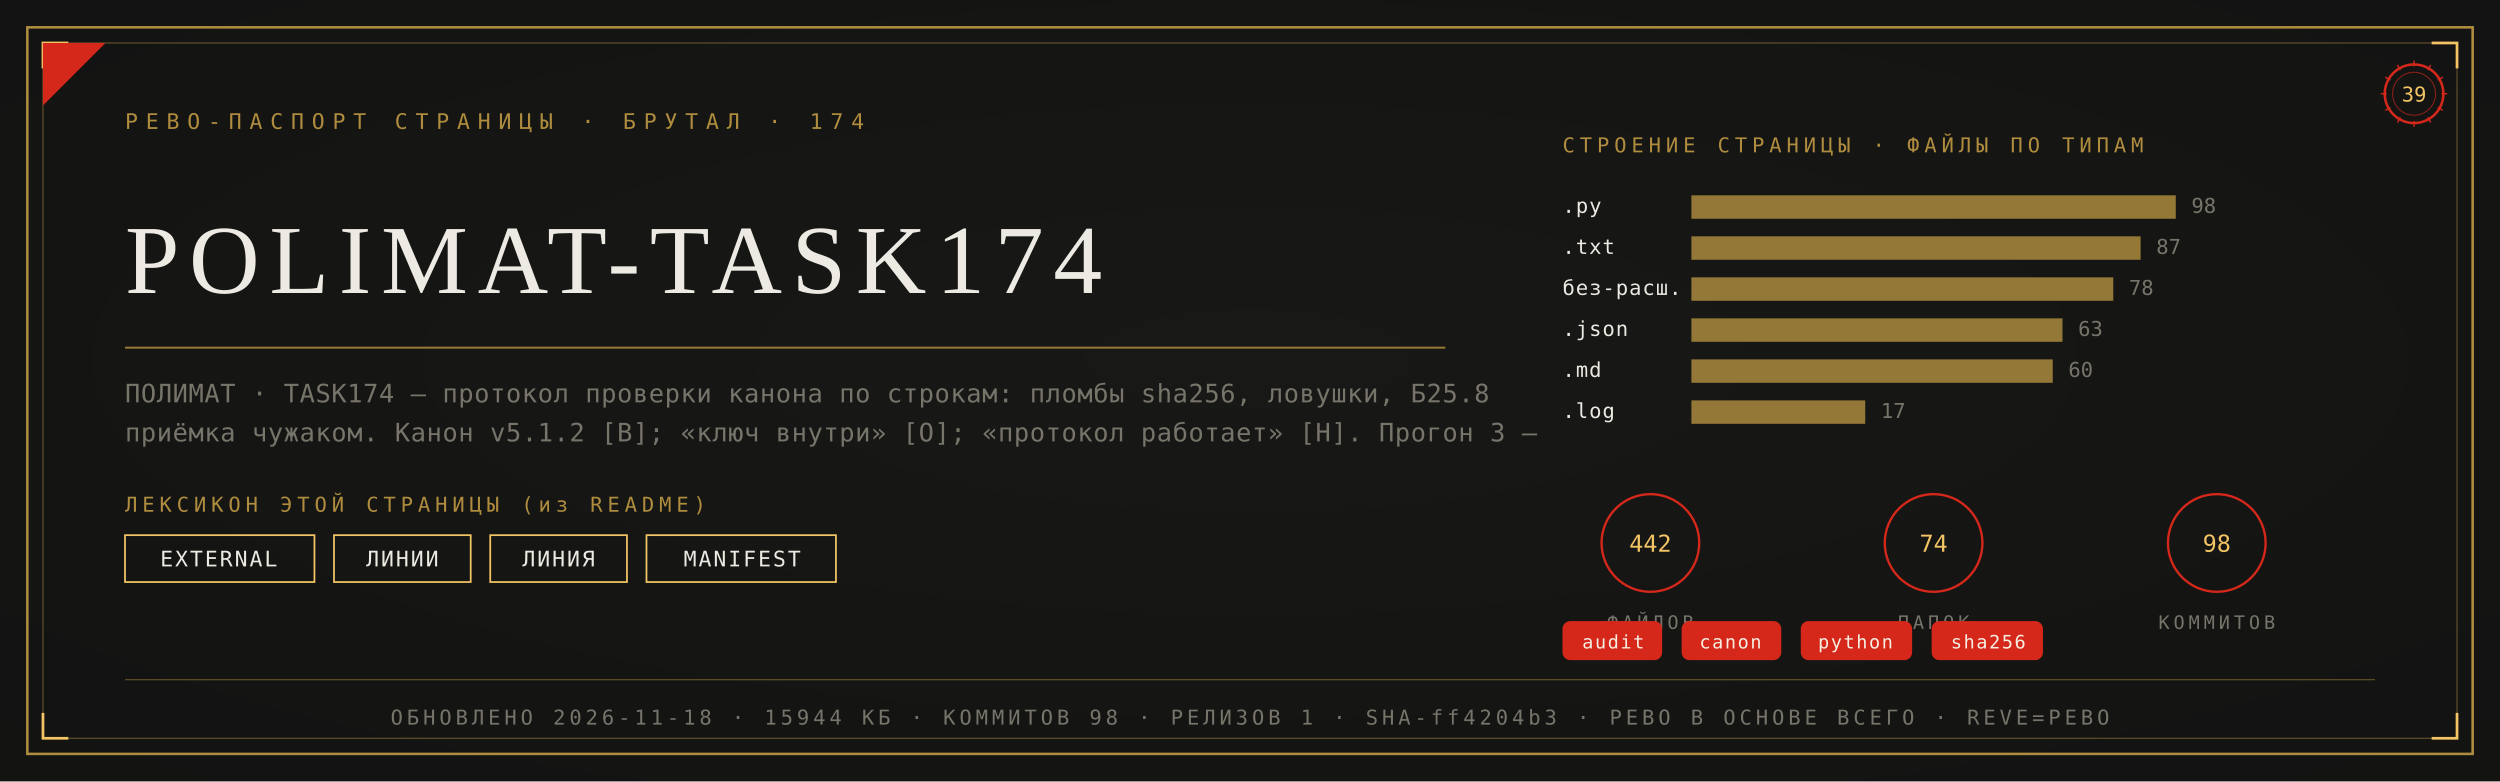
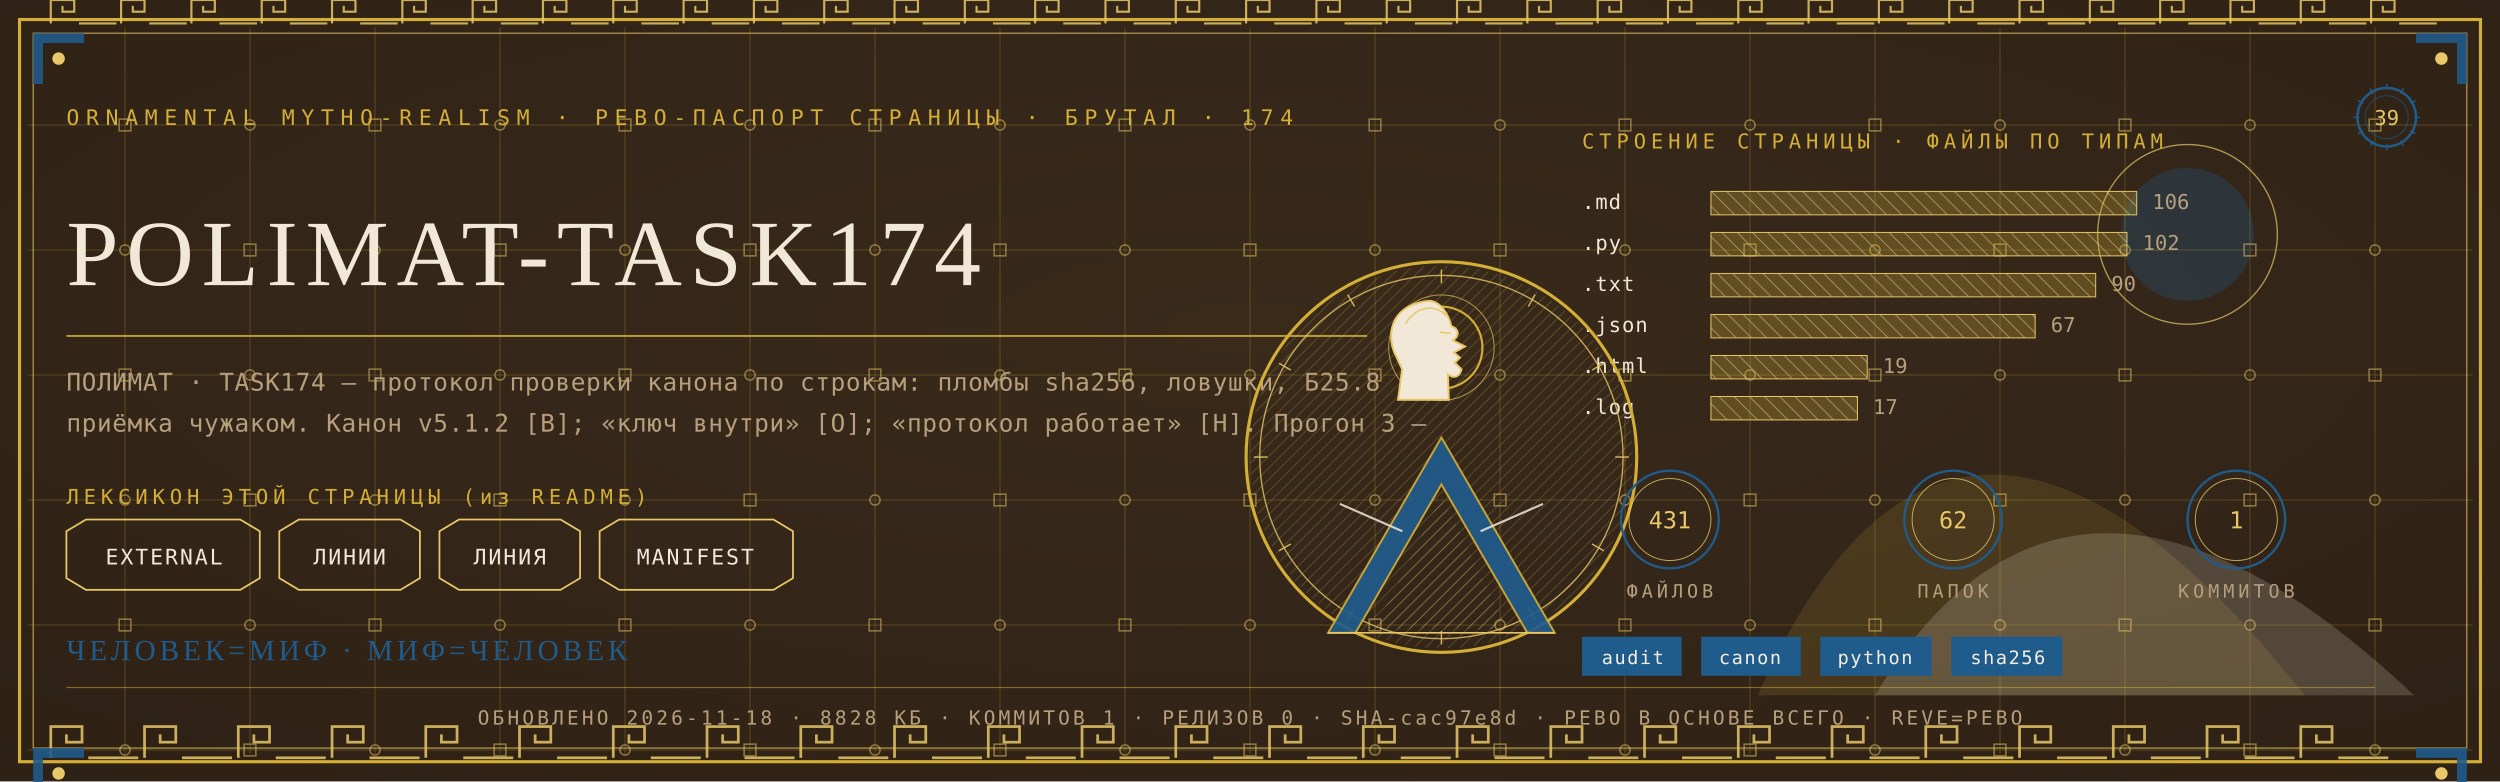
<svg xmlns="http://www.w3.org/2000/svg" viewBox="0 0 1280 400" width="1280" height="400">
  <defs>
-     <radialGradient id="rp39" cx="0.5" cy="0.46" r="1.05">
-       <stop offset="0" stop-color="#191917" />
-       <stop offset="1" stop-color="#111110" />
+     <radialGradient id="rp39" cx="0.5" cy="0.42" r="1.1">
+       <stop offset="0" stop-color="#3A2A1B" />
+       <stop offset="1" stop-color="#2A1D12" />
    </radialGradient>
+     <pattern id="hatchm" width="4.2" height="4.2" patternUnits="userSpaceOnUse" patternTransform="rotate(45)">
+       <rect width="4.2" height="4.2" fill="none" />
+       <line x1="0" y1="0" x2="0" y2="4.2" stroke="#E8C868" stroke-width="0.5" />
+     </pattern>
+     <pattern id="hatchv" width="5.5" height="5.5" patternUnits="userSpaceOnUse" patternTransform="rotate(-45)">
+       <rect width="5.5" height="5.5" fill="none" />
+       <line x1="0" y1="0" x2="0" y2="5.5" stroke="#F1E8D8" stroke-width="0.5" />
+     </pattern>
  </defs>
-   <rect width="1280" height="400" fill="#111110" />
-   <rect width="1280" height="400" fill="url(#rp39)" opacity="0.92" />
-   <rect x="14" y="14" width="1252" height="372" fill="none" stroke="#B08D3E" stroke-width="1.3" />
-   <rect x="22" y="22" width="1236" height="356" fill="none" stroke="#B08D3E" stroke-width="0.55" opacity="0.55" />
-   <path d="M 22 35 L 22 22 L 35 22" fill="none" stroke="#F2C464" stroke-width="1.4" />
-   <path d="M 1258 35 L 1258 22 L 1245 22" fill="none" stroke="#F2C464" stroke-width="1.4" />
-   <path d="M 22 365 L 22 378 L 35 378" fill="none" stroke="#F2C464" stroke-width="1.4" />
-   <path d="M 1258 365 L 1258 378 L 1245 378" fill="none" stroke="#F2C464" stroke-width="1.4" />
-   <path d="M 22 54 L 22 22 L 54 22 Z" fill="#D5281B" />
-   <text x="64" y="66" font-family="'Cascadia Mono', ui-monospace, Consolas, monospace" font-size="11" fill="#B08D3E" letter-spacing="4">РЕВО-ПАСПОРТ СТРАНИЦЫ · БРУТАЛ · 174</text>
-   <g transform="translate(1236,48)">
-     <circle r="15" fill="none" stroke="#D5281B" stroke-width="1.3" />
-     <circle r="11" fill="none" stroke="#D5281B" stroke-width="0.55" opacity="0.6" />
-     <text y="4" text-anchor="middle" font-family="'Cascadia Mono', ui-monospace, Consolas, monospace" font-size="10.5" fill="#F2C464">39</text>
-     <g stroke="#D5281B" stroke-width="0.7">
+   <rect width="1280" height="400" fill="#2A1D12" />
+   <rect width="1280" height="400" fill="url(#rp39)" opacity="0.94" />
+   <path d="M 900 356 Q 1000 130 1180 356 Z" fill="#D4AF37" opacity="0.14" />
+   <path d="M 960 356 Q 1060 190 1236 356 Z" fill="#F1E8D8" opacity="0.18" />
+   <circle cx="1120" cy="120" r="34" fill="#1F5B8B" opacity="0.30" />
+   <circle cx="1120" cy="120" r="46" fill="none" stroke="#E8C868" stroke-width="0.7" opacity="0.7" />
+   <g stroke="#D4AF37" stroke-width="0.45" opacity="0.30">
+     <line x1="64" y1="14" x2="64" y2="386" />
+     <line x1="128" y1="14" x2="128" y2="386" />
+     <line x1="192" y1="14" x2="192" y2="386" />
+     <line x1="256" y1="14" x2="256" y2="386" />
+     <line x1="320" y1="14" x2="320" y2="386" />
+     <line x1="384" y1="14" x2="384" y2="386" />
+     <line x1="448" y1="14" x2="448" y2="386" />
+     <line x1="512" y1="14" x2="512" y2="386" />
+     <line x1="576" y1="14" x2="576" y2="386" />
+     <line x1="640" y1="14" x2="640" y2="386" />
+     <line x1="704" y1="14" x2="704" y2="386" />
+     <line x1="768" y1="14" x2="768" y2="386" />
+     <line x1="832" y1="14" x2="832" y2="386" />
+     <line x1="896" y1="14" x2="896" y2="386" />
+     <line x1="960" y1="14" x2="960" y2="386" />
+     <line x1="1024" y1="14" x2="1024" y2="386" />
+     <line x1="1088" y1="14" x2="1088" y2="386" />
+     <line x1="1152" y1="14" x2="1152" y2="386" />
+     <line x1="1216" y1="14" x2="1216" y2="386" />
+     <line x1="14" y1="64" x2="1266" y2="64" />
+     <line x1="14" y1="128" x2="1266" y2="128" />
+     <line x1="14" y1="192" x2="1266" y2="192" />
+     <line x1="14" y1="256" x2="1266" y2="256" />
+     <line x1="14" y1="320" x2="1266" y2="320" />
+     <line x1="14" y1="384" x2="1266" y2="384" />
+   </g>
+   <g fill="none" stroke="#E8C868" stroke-width="0.8" opacity="0.5">
+     <rect x="61" y="61" width="6" height="6" />
+     <circle cx="64" cy="128" r="2.6" />
+     <rect x="61" y="189" width="6" height="6" />
+     <circle cx="64" cy="256" r="2.6" />
+     <rect x="61" y="317" width="6" height="6" />
+     <circle cx="64" cy="384" r="2.6" />
+     <circle cx="128" cy="64" r="2.6" />
+     <rect x="125" y="125" width="6" height="6" />
+     <circle cx="128" cy="192" r="2.6" />
+     <rect x="125" y="253" width="6" height="6" />
+     <circle cx="128" cy="320" r="2.6" />
+     <rect x="125" y="381" width="6" height="6" />
+     <rect x="189" y="61" width="6" height="6" />
+     <circle cx="192" cy="128" r="2.6" />
+     <rect x="189" y="189" width="6" height="6" />
+     <circle cx="192" cy="256" r="2.6" />
+     <rect x="189" y="317" width="6" height="6" />
+     <circle cx="192" cy="384" r="2.6" />
+     <circle cx="256" cy="64" r="2.6" />
+     <rect x="253" y="125" width="6" height="6" />
+     <circle cx="256" cy="192" r="2.6" />
+     <rect x="253" y="253" width="6" height="6" />
+     <circle cx="256" cy="320" r="2.6" />
+     <rect x="253" y="381" width="6" height="6" />
+     <rect x="317" y="61" width="6" height="6" />
+     <circle cx="320" cy="128" r="2.6" />
+     <rect x="317" y="189" width="6" height="6" />
+     <circle cx="320" cy="256" r="2.6" />
+     <rect x="317" y="317" width="6" height="6" />
+     <circle cx="320" cy="384" r="2.6" />
+     <circle cx="384" cy="64" r="2.6" />
+     <rect x="381" y="125" width="6" height="6" />
+     <circle cx="384" cy="192" r="2.6" />
+     <rect x="381" y="253" width="6" height="6" />
+     <circle cx="384" cy="320" r="2.6" />
+     <rect x="381" y="381" width="6" height="6" />
+     <rect x="445" y="61" width="6" height="6" />
+     <circle cx="448" cy="128" r="2.6" />
+     <rect x="445" y="189" width="6" height="6" />
+     <circle cx="448" cy="256" r="2.6" />
+     <rect x="445" y="317" width="6" height="6" />
+     <circle cx="448" cy="384" r="2.6" />
+     <circle cx="512" cy="64" r="2.6" />
+     <rect x="509" y="125" width="6" height="6" />
+     <circle cx="512" cy="192" r="2.6" />
+     <rect x="509" y="253" width="6" height="6" />
+     <circle cx="512" cy="320" r="2.6" />
+     <rect x="509" y="381" width="6" height="6" />
+     <rect x="573" y="61" width="6" height="6" />
+     <circle cx="576" cy="128" r="2.6" />
+     <rect x="573" y="189" width="6" height="6" />
+     <circle cx="576" cy="256" r="2.6" />
+     <rect x="573" y="317" width="6" height="6" />
+     <circle cx="576" cy="384" r="2.6" />
+     <circle cx="640" cy="64" r="2.6" />
+     <rect x="637" y="125" width="6" height="6" />
+     <circle cx="640" cy="192" r="2.6" />
+     <rect x="637" y="253" width="6" height="6" />
+     <circle cx="640" cy="320" r="2.6" />
+     <rect x="637" y="381" width="6" height="6" />
+     <rect x="701" y="61" width="6" height="6" />
+     <circle cx="704" cy="128" r="2.6" />
+     <rect x="701" y="189" width="6" height="6" />
+     <circle cx="704" cy="256" r="2.6" />
+     <rect x="701" y="317" width="6" height="6" />
+     <circle cx="704" cy="384" r="2.6" />
+     <circle cx="768" cy="64" r="2.6" />
+     <rect x="765" y="125" width="6" height="6" />
+     <circle cx="768" cy="192" r="2.6" />
+     <rect x="765" y="253" width="6" height="6" />
+     <circle cx="768" cy="320" r="2.6" />
+     <rect x="765" y="381" width="6" height="6" />
+     <rect x="829" y="61" width="6" height="6" />
+     <circle cx="832" cy="128" r="2.6" />
+     <rect x="829" y="189" width="6" height="6" />
+     <circle cx="832" cy="256" r="2.6" />
+     <rect x="829" y="317" width="6" height="6" />
+     <circle cx="832" cy="384" r="2.6" />
+     <circle cx="896" cy="64" r="2.6" />
+     <rect x="893" y="125" width="6" height="6" />
+     <circle cx="896" cy="192" r="2.6" />
+     <rect x="893" y="253" width="6" height="6" />
+     <circle cx="896" cy="320" r="2.6" />
+     <rect x="893" y="381" width="6" height="6" />
+     <rect x="957" y="61" width="6" height="6" />
+     <circle cx="960" cy="128" r="2.6" />
+     <rect x="957" y="189" width="6" height="6" />
+     <circle cx="960" cy="256" r="2.6" />
+     <rect x="957" y="317" width="6" height="6" />
+     <circle cx="960" cy="384" r="2.6" />
+     <circle cx="1024" cy="64" r="2.6" />
+     <rect x="1021" y="125" width="6" height="6" />
+     <circle cx="1024" cy="192" r="2.6" />
+     <rect x="1021" y="253" width="6" height="6" />
+     <circle cx="1024" cy="320" r="2.6" />
+     <rect x="1021" y="381" width="6" height="6" />
+     <rect x="1085" y="61" width="6" height="6" />
+     <circle cx="1088" cy="128" r="2.6" />
+     <rect x="1085" y="189" width="6" height="6" />
+     <circle cx="1088" cy="256" r="2.6" />
+     <rect x="1085" y="317" width="6" height="6" />
+     <circle cx="1088" cy="384" r="2.6" />
+     <circle cx="1152" cy="64" r="2.6" />
+     <rect x="1149" y="125" width="6" height="6" />
+     <circle cx="1152" cy="192" r="2.6" />
+     <rect x="1149" y="253" width="6" height="6" />
+     <circle cx="1152" cy="320" r="2.6" />
+     <rect x="1149" y="381" width="6" height="6" />
+     <rect x="1213" y="61" width="6" height="6" />
+     <circle cx="1216" cy="128" r="2.6" />
+     <rect x="1213" y="189" width="6" height="6" />
+     <circle cx="1216" cy="256" r="2.6" />
+     <rect x="1213" y="317" width="6" height="6" />
+     <circle cx="1216" cy="384" r="2.6" />
+   </g>
+   <rect x="10" y="10" width="1260" height="380" fill="none" stroke="#D4AF37" stroke-width="1.6" />
+   <rect x="17" y="17" width="1246" height="366" fill="none" stroke="#E8C868" stroke-width="0.6" opacity="0.75" />
+   <g fill="none" stroke="#E8C868" stroke-width="1.4" opacity="0.85">
+     <path d="M 26 388 L 26 372 L 42 372 L 42 380.0 L 34.0 380.0 L 34.0 376.0" />
+     <line x1="45.2" y1="388" x2="70.8" y2="388" />
+     <path d="M 74 388 L 74 372 L 90 372 L 90 380.0 L 82.0 380.0 L 82.0 376.0" />
+     <line x1="93.2" y1="388" x2="118.8" y2="388" />
+     <path d="M 122 388 L 122 372 L 138 372 L 138 380.0 L 130.0 380.0 L 130.0 376.0" />
+     <line x1="141.2" y1="388" x2="166.8" y2="388" />
+     <path d="M 170 388 L 170 372 L 186 372 L 186 380.0 L 178.0 380.0 L 178.0 376.0" />
+     <line x1="189.2" y1="388" x2="214.8" y2="388" />
+     <path d="M 218 388 L 218 372 L 234 372 L 234 380.0 L 226.0 380.0 L 226.0 376.0" />
+     <line x1="237.2" y1="388" x2="262.8" y2="388" />
+     <path d="M 266 388 L 266 372 L 282 372 L 282 380.0 L 274.0 380.0 L 274.0 376.0" />
+     <line x1="285.2" y1="388" x2="310.8" y2="388" />
+     <path d="M 314 388 L 314 372 L 330 372 L 330 380.0 L 322.0 380.0 L 322.0 376.0" />
+     <line x1="333.2" y1="388" x2="358.8" y2="388" />
+     <path d="M 362 388 L 362 372 L 378 372 L 378 380.0 L 370.0 380.0 L 370.0 376.0" />
+     <line x1="381.2" y1="388" x2="406.8" y2="388" />
+     <path d="M 410 388 L 410 372 L 426 372 L 426 380.0 L 418.0 380.0 L 418.0 376.0" />
+     <line x1="429.2" y1="388" x2="454.8" y2="388" />
+     <path d="M 458 388 L 458 372 L 474 372 L 474 380.0 L 466.0 380.0 L 466.0 376.0" />
+     <line x1="477.2" y1="388" x2="502.8" y2="388" />
+     <path d="M 506 388 L 506 372 L 522 372 L 522 380.0 L 514.0 380.0 L 514.0 376.0" />
+     <line x1="525.2" y1="388" x2="550.8" y2="388" />
+     <path d="M 554 388 L 554 372 L 570 372 L 570 380.0 L 562.0 380.0 L 562.0 376.0" />
+     <line x1="573.2" y1="388" x2="598.8" y2="388" />
+     <path d="M 602 388 L 602 372 L 618 372 L 618 380.0 L 610.0 380.0 L 610.0 376.0" />
+     <line x1="621.2" y1="388" x2="646.8" y2="388" />
+     <path d="M 650 388 L 650 372 L 666 372 L 666 380.0 L 658.0 380.0 L 658.0 376.0" />
+     <line x1="669.2" y1="388" x2="694.8" y2="388" />
+     <path d="M 698 388 L 698 372 L 714 372 L 714 380.0 L 706.0 380.0 L 706.0 376.0" />
+     <line x1="717.2" y1="388" x2="742.8" y2="388" />
+     <path d="M 746 388 L 746 372 L 762 372 L 762 380.0 L 754.0 380.0 L 754.0 376.0" />
+     <line x1="765.2" y1="388" x2="790.8" y2="388" />
+     <path d="M 794 388 L 794 372 L 810 372 L 810 380.0 L 802.0 380.0 L 802.0 376.0" />
+     <line x1="813.2" y1="388" x2="838.8" y2="388" />
+     <path d="M 842 388 L 842 372 L 858 372 L 858 380.0 L 850.0 380.0 L 850.0 376.0" />
+     <line x1="861.2" y1="388" x2="886.8" y2="388" />
+     <path d="M 890 388 L 890 372 L 906 372 L 906 380.0 L 898.0 380.0 L 898.0 376.0" />
+     <line x1="909.2" y1="388" x2="934.8" y2="388" />
+     <path d="M 938 388 L 938 372 L 954 372 L 954 380.0 L 946.0 380.0 L 946.0 376.0" />
+     <line x1="957.2" y1="388" x2="982.8" y2="388" />
+     <path d="M 986 388 L 986 372 L 1002 372 L 1002 380.0 L 994.0 380.0 L 994.0 376.0" />
+     <line x1="1005.2" y1="388" x2="1030.8" y2="388" />
+     <path d="M 1034 388 L 1034 372 L 1050 372 L 1050 380.0 L 1042.0 380.0 L 1042.0 376.0" />
+     <line x1="1053.2" y1="388" x2="1078.8" y2="388" />
+     <path d="M 1082 388 L 1082 372 L 1098 372 L 1098 380.0 L 1090.0 380.0 L 1090.0 376.0" />
+     <line x1="1101.2" y1="388" x2="1126.8" y2="388" />
+     <path d="M 1130 388 L 1130 372 L 1146 372 L 1146 380.0 L 1138.0 380.0 L 1138.0 376.0" />
+     <line x1="1149.2" y1="388" x2="1174.8" y2="388" />
+     <path d="M 1178 388 L 1178 372 L 1194 372 L 1194 380.0 L 1186.0 380.0 L 1186.0 376.0" />
+     <line x1="1197.2" y1="388" x2="1222.8" y2="388" />
+   </g>
+   <g fill="none" stroke="#E8C868" stroke-width="1.1" opacity="0.85">
+     <path d="M 26 12 L 26 0 L 38 0 L 38 6.0 L 32.0 6.0 L 32.0 3.0" />
+     <line x1="40.4" y1="12" x2="59.6" y2="12" />
+     <path d="M 62 12 L 62 0 L 74 0 L 74 6.0 L 68.0 6.0 L 68.0 3.0" />
+     <line x1="76.4" y1="12" x2="95.6" y2="12" />
+     <path d="M 98 12 L 98 0 L 110 0 L 110 6.0 L 104.0 6.0 L 104.0 3.0" />
+     <line x1="112.4" y1="12" x2="131.6" y2="12" />
+     <path d="M 134 12 L 134 0 L 146 0 L 146 6.0 L 140.0 6.0 L 140.0 3.0" />
+     <line x1="148.4" y1="12" x2="167.6" y2="12" />
+     <path d="M 170 12 L 170 0 L 182 0 L 182 6.0 L 176.0 6.0 L 176.0 3.0" />
+     <line x1="184.4" y1="12" x2="203.6" y2="12" />
+     <path d="M 206 12 L 206 0 L 218 0 L 218 6.0 L 212.0 6.0 L 212.0 3.0" />
+     <line x1="220.4" y1="12" x2="239.6" y2="12" />
+     <path d="M 242 12 L 242 0 L 254 0 L 254 6.0 L 248.0 6.0 L 248.0 3.0" />
+     <line x1="256.4" y1="12" x2="275.6" y2="12" />
+     <path d="M 278 12 L 278 0 L 290 0 L 290 6.0 L 284.0 6.0 L 284.0 3.0" />
+     <line x1="292.4" y1="12" x2="311.6" y2="12" />
+     <path d="M 314 12 L 314 0 L 326 0 L 326 6.0 L 320.0 6.0 L 320.0 3.0" />
+     <line x1="328.4" y1="12" x2="347.6" y2="12" />
+     <path d="M 350 12 L 350 0 L 362 0 L 362 6.0 L 356.0 6.0 L 356.0 3.0" />
+     <line x1="364.4" y1="12" x2="383.6" y2="12" />
+     <path d="M 386 12 L 386 0 L 398 0 L 398 6.0 L 392.0 6.0 L 392.0 3.0" />
+     <line x1="400.4" y1="12" x2="419.6" y2="12" />
+     <path d="M 422 12 L 422 0 L 434 0 L 434 6.0 L 428.0 6.0 L 428.0 3.0" />
+     <line x1="436.4" y1="12" x2="455.6" y2="12" />
+     <path d="M 458 12 L 458 0 L 470 0 L 470 6.0 L 464.0 6.0 L 464.0 3.0" />
+     <line x1="472.4" y1="12" x2="491.6" y2="12" />
+     <path d="M 494 12 L 494 0 L 506 0 L 506 6.0 L 500.0 6.0 L 500.0 3.0" />
+     <line x1="508.4" y1="12" x2="527.6" y2="12" />
+     <path d="M 530 12 L 530 0 L 542 0 L 542 6.0 L 536.0 6.0 L 536.0 3.0" />
+     <line x1="544.4" y1="12" x2="563.6" y2="12" />
+     <path d="M 566 12 L 566 0 L 578 0 L 578 6.0 L 572.0 6.0 L 572.0 3.0" />
+     <line x1="580.4" y1="12" x2="599.6" y2="12" />
+     <path d="M 602 12 L 602 0 L 614 0 L 614 6.0 L 608.0 6.0 L 608.0 3.0" />
+     <line x1="616.4" y1="12" x2="635.6" y2="12" />
+     <path d="M 638 12 L 638 0 L 650 0 L 650 6.0 L 644.0 6.0 L 644.0 3.0" />
+     <line x1="652.4" y1="12" x2="671.6" y2="12" />
+     <path d="M 674 12 L 674 0 L 686 0 L 686 6.0 L 680.0 6.0 L 680.0 3.0" />
+     <line x1="688.4" y1="12" x2="707.6" y2="12" />
+     <path d="M 710 12 L 710 0 L 722 0 L 722 6.0 L 716.0 6.0 L 716.0 3.0" />
+     <line x1="724.4" y1="12" x2="743.6" y2="12" />
+     <path d="M 746 12 L 746 0 L 758 0 L 758 6.0 L 752.0 6.0 L 752.0 3.0" />
+     <line x1="760.4" y1="12" x2="779.6" y2="12" />
+     <path d="M 782 12 L 782 0 L 794 0 L 794 6.0 L 788.0 6.0 L 788.0 3.0" />
+     <line x1="796.4" y1="12" x2="815.6" y2="12" />
+     <path d="M 818 12 L 818 0 L 830 0 L 830 6.0 L 824.0 6.0 L 824.0 3.0" />
+     <line x1="832.4" y1="12" x2="851.6" y2="12" />
+     <path d="M 854 12 L 854 0 L 866 0 L 866 6.0 L 860.0 6.0 L 860.0 3.0" />
+     <line x1="868.4" y1="12" x2="887.6" y2="12" />
+     <path d="M 890 12 L 890 0 L 902 0 L 902 6.0 L 896.0 6.0 L 896.0 3.0" />
+     <line x1="904.4" y1="12" x2="923.6" y2="12" />
+     <path d="M 926 12 L 926 0 L 938 0 L 938 6.0 L 932.0 6.0 L 932.0 3.0" />
+     <line x1="940.4" y1="12" x2="959.6" y2="12" />
+     <path d="M 962 12 L 962 0 L 974 0 L 974 6.0 L 968.0 6.0 L 968.0 3.0" />
+     <line x1="976.4" y1="12" x2="995.6" y2="12" />
+     <path d="M 998 12 L 998 0 L 1010 0 L 1010 6.0 L 1004.0 6.0 L 1004.0 3.0" />
+     <line x1="1012.4" y1="12" x2="1031.6" y2="12" />
+     <path d="M 1034 12 L 1034 0 L 1046 0 L 1046 6.0 L 1040.0 6.0 L 1040.0 3.0" />
+     <line x1="1048.4" y1="12" x2="1067.6" y2="12" />
+     <path d="M 1070 12 L 1070 0 L 1082 0 L 1082 6.0 L 1076.0 6.0 L 1076.0 3.0" />
+     <line x1="1084.4" y1="12" x2="1103.6" y2="12" />
+     <path d="M 1106 12 L 1106 0 L 1118 0 L 1118 6.0 L 1112.0 6.0 L 1112.0 3.0" />
+     <line x1="1120.4" y1="12" x2="1139.6" y2="12" />
+     <path d="M 1142 12 L 1142 0 L 1154 0 L 1154 6.0 L 1148.0 6.0 L 1148.0 3.0" />
+     <line x1="1156.4" y1="12" x2="1175.6" y2="12" />
+     <path d="M 1178 12 L 1178 0 L 1190 0 L 1190 6.0 L 1184.0 6.0 L 1184.0 3.0" />
+     <line x1="1192.4" y1="12" x2="1211.6" y2="12" />
+     <path d="M 1214 12 L 1214 0 L 1226 0 L 1226 6.0 L 1220.0 6.0 L 1220.0 3.0" />
+     <line x1="1228.4" y1="12" x2="1247.6" y2="12" />
+   </g>
+   <g transform="translate(17,17) scale(1,1)">
+     <path d="M 0 0 L 26 0 L 26 5 L 5 5 L 5 26 L 0 26 Z" fill="#1F5B8B" opacity="0.9" />
+     <circle cx="13" cy="13" r="3.2" fill="#E8C868" />
+   </g>
+   <g transform="translate(1263,17) scale(-1,1)">
+     <path d="M 0 0 L 26 0 L 26 5 L 5 5 L 5 26 L 0 26 Z" fill="#1F5B8B" opacity="0.9" />
+     <circle cx="13" cy="13" r="3.2" fill="#E8C868" />
+   </g>
+   <g transform="translate(17,383) scale(1,1)">
+     <path d="M 0 0 L 26 0 L 26 5 L 5 5 L 5 26 L 0 26 Z" fill="#1F5B8B" opacity="0.9" />
+     <circle cx="13" cy="13" r="3.2" fill="#E8C868" />
+   </g>
+   <g transform="translate(1263,383) scale(-1,1)">
+     <path d="M 0 0 L 26 0 L 26 5 L 5 5 L 5 26 L 0 26 Z" fill="#1F5B8B" opacity="0.9" />
+     <circle cx="13" cy="13" r="3.2" fill="#E8C868" />
+   </g>
+   <text x="34" y="64" font-family="'Cascadia Mono', ui-monospace, Consolas, monospace" font-size="11" fill="#D4AF37" letter-spacing="3.4">ORNAMENTAL MYTHO-REALISM · РЕВО-ПАСПОРТ СТРАНИЦЫ · БРУТАЛ · 174</text>
+   <g transform="translate(1222,60)">
+     <circle r="15" fill="none" stroke="#1F5B8B" stroke-width="1.3" />
+     <circle r="11" fill="none" stroke="#1F5B8B" stroke-width="0.55" opacity="0.6" />
+     <text y="4" text-anchor="middle" font-family="'Cascadia Mono', ui-monospace, Consolas, monospace" font-size="10.5" fill="#E8C868">39</text>
+     <g stroke="#1F5B8B" stroke-width="0.7">
      <line x1="0" y1="-17" x2="0" y2="-14" transform="rotate(0)" />
      <line x1="0" y1="-17" x2="0" y2="-14" transform="rotate(30)" />
      <line x1="0" y1="-17" x2="0" y2="-14" transform="rotate(60)" />
      <line x1="0" y1="-17" x2="0" y2="-14" transform="rotate(90)" />
      <line x1="0" y1="-17" x2="0" y2="-14" transform="rotate(120)" />
      <line x1="0" y1="-17" x2="0" y2="-14" transform="rotate(150)" />
      <line x1="0" y1="-17" x2="0" y2="-14" transform="rotate(180)" />
      <line x1="0" y1="-17" x2="0" y2="-14" transform="rotate(210)" />
      <line x1="0" y1="-17" x2="0" y2="-14" transform="rotate(240)" />
      <line x1="0" y1="-17" x2="0" y2="-14" transform="rotate(270)" />
      <line x1="0" y1="-17" x2="0" y2="-14" transform="rotate(300)" />
      <line x1="0" y1="-17" x2="0" y2="-14" transform="rotate(330)" />
    </g>
  </g>
-   <text x="64" y="150" font-family="Georgia, 'Times New Roman', serif" font-size="50.0" fill="#ECEAE2" letter-spacing="5">POLIMAT-TASK174</text>
-   <line x1="64" y1="178" x2="740" y2="178" stroke="#B08D3E" stroke-width="1" opacity="0.85" />
-   <text x="64" y="206" font-family="'Cascadia Mono', ui-monospace, Consolas, monospace" font-size="13" fill="#77746A" letter-spacing="0.3">ПОЛИМАТ · TASK174 — протокол проверки канона по строкам: пломбы sha256, ловушки, Б25.8</text>
-   <text x="64" y="226" font-family="'Cascadia Mono', ui-monospace, Consolas, monospace" font-size="13" fill="#77746A" letter-spacing="0.3">приёмка чужаком. Канон v5.1.2 [В]; «ключ внутри» [О]; «протокол работает» [Н]. Прогон 3 —</text>
-   <text x="64" y="262" font-family="'Cascadia Mono', ui-monospace, Consolas, monospace" font-size="10.5" fill="#B08D3E" letter-spacing="2.5">ЛЕКСИКОН ЭТОЙ СТРАНИЦЫ (из README)</text>
-   <rect x="64" y="274" width="97" height="24" fill="none" stroke="#F2C464" stroke-width="0.9" />
-   <text x="112" y="290" text-anchor="middle" font-family="'Cascadia Mono', ui-monospace, Consolas, monospace" font-size="11" fill="#ECEAE2" letter-spacing="1">EXTERNAL</text>
-   <rect x="171" y="274" width="70" height="24" fill="none" stroke="#F2C464" stroke-width="0.9" />
-   <text x="206" y="290" text-anchor="middle" font-family="'Cascadia Mono', ui-monospace, Consolas, monospace" font-size="11" fill="#ECEAE2" letter-spacing="1">ЛИНИИ</text>
-   <rect x="251" y="274" width="70" height="24" fill="none" stroke="#F2C464" stroke-width="0.9" />
-   <text x="286" y="290" text-anchor="middle" font-family="'Cascadia Mono', ui-monospace, Consolas, monospace" font-size="11" fill="#ECEAE2" letter-spacing="1">ЛИНИЯ</text>
-   <rect x="331" y="274" width="97" height="24" fill="none" stroke="#F2C464" stroke-width="0.9" />
-   <text x="380" y="290" text-anchor="middle" font-family="'Cascadia Mono', ui-monospace, Consolas, monospace" font-size="11" fill="#ECEAE2" letter-spacing="1">MANIFEST</text>
-   <text x="800" y="78" font-family="'Cascadia Mono', ui-monospace, Consolas, monospace" font-size="10.5" fill="#B08D3E" letter-spacing="2.5">СТРОЕНИЕ СТРАНИЦЫ · ФАЙЛЫ ПО ТИПАМ</text>
-   <text x="800" y="109" font-family="'Cascadia Mono', ui-monospace, Consolas, monospace" font-size="10.5" fill="#ECEAE2" letter-spacing="0.5">.py</text>
-   <rect x="866" y="100" width="248" height="12" fill="#B08D3E" opacity="0.82" />
-   <text x="1122" y="109" font-family="'Cascadia Mono', ui-monospace, Consolas, monospace" font-size="10.5" fill="#77746A">98</text>
-   <text x="800" y="130" font-family="'Cascadia Mono', ui-monospace, Consolas, monospace" font-size="10.5" fill="#ECEAE2" letter-spacing="0.5">.txt</text>
-   <rect x="866" y="121" width="230" height="12" fill="#B08D3E" opacity="0.82" />
-   <text x="1104" y="130" font-family="'Cascadia Mono', ui-monospace, Consolas, monospace" font-size="10.5" fill="#77746A">87</text>
-   <text x="800" y="151" font-family="'Cascadia Mono', ui-monospace, Consolas, monospace" font-size="10.5" fill="#ECEAE2" letter-spacing="0.5">без-расш.</text>
-   <rect x="866" y="142" width="216" height="12" fill="#B08D3E" opacity="0.82" />
-   <text x="1090" y="151" font-family="'Cascadia Mono', ui-monospace, Consolas, monospace" font-size="10.5" fill="#77746A">78</text>
-   <text x="800" y="172" font-family="'Cascadia Mono', ui-monospace, Consolas, monospace" font-size="10.5" fill="#ECEAE2" letter-spacing="0.5">.json</text>
-   <rect x="866" y="163" width="190" height="12" fill="#B08D3E" opacity="0.82" />
-   <text x="1064" y="172" font-family="'Cascadia Mono', ui-monospace, Consolas, monospace" font-size="10.5" fill="#77746A">63</text>
-   <text x="800" y="193" font-family="'Cascadia Mono', ui-monospace, Consolas, monospace" font-size="10.5" fill="#ECEAE2" letter-spacing="0.5">.md</text>
-   <rect x="866" y="184" width="185" height="12" fill="#B08D3E" opacity="0.82" />
-   <text x="1059" y="193" font-family="'Cascadia Mono', ui-monospace, Consolas, monospace" font-size="10.5" fill="#77746A">60</text>
-   <text x="800" y="214" font-family="'Cascadia Mono', ui-monospace, Consolas, monospace" font-size="10.5" fill="#ECEAE2" letter-spacing="0.5">.log</text>
-   <rect x="866" y="205" width="89" height="12" fill="#B08D3E" opacity="0.82" />
-   <text x="963" y="214" font-family="'Cascadia Mono', ui-monospace, Consolas, monospace" font-size="10.5" fill="#77746A">17</text>
-   <g transform="translate(845,278)">
-     <circle r="25" fill="none" stroke="#D5281B" stroke-width="1.2" />
-     <text y="4.5" text-anchor="middle" font-family="'Cascadia Mono', ui-monospace, Consolas, monospace" font-size="12" fill="#F2C464">442</text>
-     <text y="44" text-anchor="middle" font-family="'Cascadia Mono', ui-monospace, Consolas, monospace" font-size="9.5" fill="#77746A" letter-spacing="2">ФАЙЛОВ</text>
-   </g>
-   <g transform="translate(990,278)">
-     <circle r="25" fill="none" stroke="#D5281B" stroke-width="1.2" />
-     <text y="4.5" text-anchor="middle" font-family="'Cascadia Mono', ui-monospace, Consolas, monospace" font-size="12" fill="#F2C464">74</text>
-     <text y="44" text-anchor="middle" font-family="'Cascadia Mono', ui-monospace, Consolas, monospace" font-size="9.5" fill="#77746A" letter-spacing="2">ПАПОК</text>
-   </g>
-   <g transform="translate(1135,278)">
-     <circle r="25" fill="none" stroke="#D5281B" stroke-width="1.2" />
-     <text y="4.5" text-anchor="middle" font-family="'Cascadia Mono', ui-monospace, Consolas, monospace" font-size="12" fill="#F2C464">98</text>
-     <text y="44" text-anchor="middle" font-family="'Cascadia Mono', ui-monospace, Consolas, monospace" font-size="9.5" fill="#77746A" letter-spacing="2">КОММИТОВ</text>
-   </g>
-   <rect x="800" y="318" rx="4" width="51" height="20" fill="#D5281B" />
-   <text x="826" y="332" text-anchor="middle" font-family="'Cascadia Mono', ui-monospace, Consolas, monospace" font-size="9.5" fill="#F5EFE2" letter-spacing="0.8">audit</text>
-   <rect x="861" y="318" rx="4" width="51" height="20" fill="#D5281B" />
-   <text x="886" y="332" text-anchor="middle" font-family="'Cascadia Mono', ui-monospace, Consolas, monospace" font-size="9.5" fill="#F5EFE2" letter-spacing="0.8">canon</text>
-   <rect x="922" y="318" rx="4" width="57" height="20" fill="#D5281B" />
-   <text x="950" y="332" text-anchor="middle" font-family="'Cascadia Mono', ui-monospace, Consolas, monospace" font-size="9.5" fill="#F5EFE2" letter-spacing="0.8">python</text>
-   <rect x="989" y="318" rx="4" width="57" height="20" fill="#D5281B" />
-   <text x="1018" y="332" text-anchor="middle" font-family="'Cascadia Mono', ui-monospace, Consolas, monospace" font-size="9.5" fill="#F5EFE2" letter-spacing="0.8">sha256</text>
-   <line x1="64" y1="348" x2="1216" y2="348" stroke="#B08D3E" stroke-width="0.6" opacity="0.5" />
-   <text x="640" y="371" text-anchor="middle" font-family="'Cascadia Mono', ui-monospace, Consolas, monospace" font-size="10.5" fill="#77746A" letter-spacing="2">ОБНОВЛЕНО 2026-11-18 · 15944 КБ · КОММИТОВ 98 · РЕЛИЗОВ 1 · SHA-ff4204b3 · РЕВО В ОСНОВЕ ВСЕГО · REVE=РЕВО</text>
+   <text x="34" y="146" font-family="Georgia, 'Times New Roman', serif" font-size="47.9" fill="#F1E8D8" letter-spacing="4">POLIMAT-TASK174</text>
+   <line x1="34" y1="172" x2="700" y2="172" stroke="#D4AF37" stroke-width="1" opacity="0.85" />
+   <text x="34" y="200" font-family="'Cascadia Mono', ui-monospace, Consolas, monospace" font-size="12.5" fill="#B79F7E" letter-spacing="0.3">ПОЛИМАТ · TASK174 — протокол проверки канона по строкам: пломбы sha256, ловушки, Б25.8</text>
+   <text x="34" y="221" font-family="'Cascadia Mono', ui-monospace, Consolas, monospace" font-size="12.5" fill="#B79F7E" letter-spacing="0.3">приёмка чужаком. Канон v5.1.2 [В]; «ключ внутри» [О]; «протокол работает» [Н]. Прогон 3 —</text>
+   <text x="34" y="258" font-family="'Cascadia Mono', ui-monospace, Consolas, monospace" font-size="10.5" fill="#D4AF37" letter-spacing="2.5">ЛЕКСИКОН ЭТОЙ СТРАНИЦЫ (из README)</text>
+   <path d="M 34 272 L 44 266 L 123 266 L 133 272 L 133 296 L 123 302 L 44 302 L 34 296 Z" fill="none" stroke="#E8C868" stroke-width="0.9" />
+   <text x="84" y="289" text-anchor="middle" font-family="'Cascadia Mono', ui-monospace, Consolas, monospace" font-size="11" fill="#F1E8D8" letter-spacing="1">EXTERNAL</text>
+   <path d="M 143 272 L 153 266 L 205 266 L 215 272 L 215 296 L 205 302 L 153 302 L 143 296 Z" fill="none" stroke="#E8C868" stroke-width="0.9" />
+   <text x="179" y="289" text-anchor="middle" font-family="'Cascadia Mono', ui-monospace, Consolas, monospace" font-size="11" fill="#F1E8D8" letter-spacing="1">ЛИНИИ</text>
+   <path d="M 225 272 L 235 266 L 287 266 L 297 272 L 297 296 L 287 302 L 235 302 L 225 296 Z" fill="none" stroke="#E8C868" stroke-width="0.9" />
+   <text x="261" y="289" text-anchor="middle" font-family="'Cascadia Mono', ui-monospace, Consolas, monospace" font-size="11" fill="#F1E8D8" letter-spacing="1">ЛИНИЯ</text>
+   <path d="M 307 272 L 317 266 L 396 266 L 406 272 L 406 296 L 396 302 L 317 302 L 307 296 Z" fill="none" stroke="#E8C868" stroke-width="0.9" />
+   <text x="356" y="289" text-anchor="middle" font-family="'Cascadia Mono', ui-monospace, Consolas, monospace" font-size="11" fill="#F1E8D8" letter-spacing="1">MANIFEST</text>
+   <text x="810" y="76" font-family="'Cascadia Mono', ui-monospace, Consolas, monospace" font-size="10.5" fill="#D4AF37" letter-spacing="2.5">СТРОЕНИЕ СТРАНИЦЫ · ФАЙЛЫ ПО ТИПАМ</text>
+   <text x="810" y="107" font-family="'Cascadia Mono', ui-monospace, Consolas, monospace" font-size="10.5" fill="#F1E8D8" letter-spacing="0.5">.md</text>
+   <rect x="876" y="98" width="218" height="12" fill="url(#hatchv)" opacity="0.9" />
+   <rect x="876" y="98" width="218" height="12" fill="#D4AF37" opacity="0.28" />
+   <rect x="876" y="98" width="218" height="12" fill="none" stroke="#E8C868" stroke-width="0.5" />
+   <text x="1102" y="107" font-family="'Cascadia Mono', ui-monospace, Consolas, monospace" font-size="10.5" fill="#B79F7E">106</text>
+   <text x="810" y="128" font-family="'Cascadia Mono', ui-monospace, Consolas, monospace" font-size="10.5" fill="#F1E8D8" letter-spacing="0.5">.py</text>
+   <rect x="876" y="119" width="213" height="12" fill="url(#hatchv)" opacity="0.9" />
+   <rect x="876" y="119" width="213" height="12" fill="#D4AF37" opacity="0.28" />
+   <rect x="876" y="119" width="213" height="12" fill="none" stroke="#E8C868" stroke-width="0.5" />
+   <text x="1097" y="128" font-family="'Cascadia Mono', ui-monospace, Consolas, monospace" font-size="10.5" fill="#B79F7E">102</text>
+   <text x="810" y="149" font-family="'Cascadia Mono', ui-monospace, Consolas, monospace" font-size="10.5" fill="#F1E8D8" letter-spacing="0.5">.txt</text>
+   <rect x="876" y="140" width="197" height="12" fill="url(#hatchv)" opacity="0.9" />
+   <rect x="876" y="140" width="197" height="12" fill="#D4AF37" opacity="0.28" />
+   <rect x="876" y="140" width="197" height="12" fill="none" stroke="#E8C868" stroke-width="0.5" />
+   <text x="1081" y="149" font-family="'Cascadia Mono', ui-monospace, Consolas, monospace" font-size="10.5" fill="#B79F7E">90</text>
+   <text x="810" y="170" font-family="'Cascadia Mono', ui-monospace, Consolas, monospace" font-size="10.5" fill="#F1E8D8" letter-spacing="0.5">.json</text>
+   <rect x="876" y="161" width="166" height="12" fill="url(#hatchv)" opacity="0.9" />
+   <rect x="876" y="161" width="166" height="12" fill="#D4AF37" opacity="0.28" />
+   <rect x="876" y="161" width="166" height="12" fill="none" stroke="#E8C868" stroke-width="0.5" />
+   <text x="1050" y="170" font-family="'Cascadia Mono', ui-monospace, Consolas, monospace" font-size="10.5" fill="#B79F7E">67</text>
+   <text x="810" y="191" font-family="'Cascadia Mono', ui-monospace, Consolas, monospace" font-size="10.5" fill="#F1E8D8" letter-spacing="0.5">.html</text>
+   <rect x="876" y="182" width="80" height="12" fill="url(#hatchv)" opacity="0.9" />
+   <rect x="876" y="182" width="80" height="12" fill="#D4AF37" opacity="0.28" />
+   <rect x="876" y="182" width="80" height="12" fill="none" stroke="#E8C868" stroke-width="0.5" />
+   <text x="964" y="191" font-family="'Cascadia Mono', ui-monospace, Consolas, monospace" font-size="10.5" fill="#B79F7E">19</text>
+   <text x="810" y="212" font-family="'Cascadia Mono', ui-monospace, Consolas, monospace" font-size="10.5" fill="#F1E8D8" letter-spacing="0.5">.log</text>
+   <rect x="876" y="203" width="75" height="12" fill="url(#hatchv)" opacity="0.9" />
+   <rect x="876" y="203" width="75" height="12" fill="#D4AF37" opacity="0.28" />
+   <rect x="876" y="203" width="75" height="12" fill="none" stroke="#E8C868" stroke-width="0.5" />
+   <text x="959" y="212" font-family="'Cascadia Mono', ui-monospace, Consolas, monospace" font-size="10.5" fill="#B79F7E">17</text>
+   <g transform="translate(738,234)">
+     <circle r="100" fill="none" stroke="#D4AF37" stroke-width="1.6" />
+     <circle r="93" fill="none" stroke="#E8C868" stroke-width="0.7" opacity="0.8" />
+     <circle r="98" fill="url(#hatchm)" opacity="0.4" />
+     <g stroke="#E8C868" stroke-width="0.7" opacity="0.9">
+       <line x1="0" y1="-96" x2="0" y2="-89" transform="rotate(0)" />
+       <line x1="0" y1="-96" x2="0" y2="-89" transform="rotate(30)" />
+       <line x1="0" y1="-96" x2="0" y2="-89" transform="rotate(60)" />
+       <line x1="0" y1="-96" x2="0" y2="-89" transform="rotate(90)" />
+       <line x1="0" y1="-96" x2="0" y2="-89" transform="rotate(120)" />
+       <line x1="0" y1="-96" x2="0" y2="-89" transform="rotate(150)" />
+       <line x1="0" y1="-96" x2="0" y2="-89" transform="rotate(180)" />
+       <line x1="0" y1="-96" x2="0" y2="-89" transform="rotate(210)" />
+       <line x1="0" y1="-96" x2="0" y2="-89" transform="rotate(240)" />
+       <line x1="0" y1="-96" x2="0" y2="-89" transform="rotate(270)" />
+       <line x1="0" y1="-96" x2="0" y2="-89" transform="rotate(300)" />
+       <line x1="0" y1="-96" x2="0" y2="-89" transform="rotate(330)" />
+     </g>
+     <circle cy="-56" r="21" fill="none" stroke="#D4AF37" stroke-width="1.1" />
+     <circle cy="-56" r="27" fill="none" stroke="#E8C868" stroke-width="0.5" opacity="0.7" />
+     <path d="M -6.0 -80.0 C -23.5 -78.7 -28.7 -65.7 -24.3 -54.0 L -20.1 -44.9 L -22.2 -29.3 L 3.8 -29.3 L 3.3 -42.3 C 6.9 -39.7 9.5 -41.5 10.3 -44.9 L 6.9 -48.3 L 9.5 -50.9 L 6.4 -53.5 L 12.1 -56.6 L 5.9 -59.7 C 9.5 -62.3 9.0 -65.7 5.1 -67.0 C 3.8 -72.7 -0.1 -79.5 -6.0 -80.0 Z" fill="#F1E8D8" stroke="#E8C868" stroke-width="1.0" />
+     <g fill="none" stroke="#E8C868" stroke-width="0.8" opacity="0.95">
+       <path d="M -18.3 -68.3 C -13.1 -77.4 -2.7 -78.7 2.5 -72.2" />
+       <path d="M -0.9 -63.9 L 4.8 -63.4" />
+     </g>
+     <path d="M -58.0 90.0 L 0 -10.0 L 58.0 90.0 L 44.0 90.0 L 0 14.0 L -44.0 90.0 Z" fill="#1F5B8B" opacity="0.92" stroke="#D4AF37" stroke-width="1.0" />
+     <path d="M -34.0 88.0 L 0 20.0 L 34.0 88.0" fill="url(#hatchm)" opacity="0.5" stroke="none" />
+     <path d="M -58.0 90.0 L 58.0 90.0" fill="none" stroke="#E8C868" stroke-width="0.8" />
+     <path d="M -52.0 24.0 L -20.0 38.0" fill="none" stroke="#F1E8D8" stroke-width="1.1" opacity="0.85" />
+     <path d="M 52.0 24.0 L 20.0 38.0" fill="none" stroke="#F1E8D8" stroke-width="1.1" opacity="0.85" />
+   </g>
+   <g transform="translate(855,266)">
+     <circle r="25" fill="none" stroke="#1F5B8B" stroke-width="1.2" />
+     <circle r="21" fill="none" stroke="#E8C868" stroke-width="0.5" opacity="0.8" />
+     <text y="4.5" text-anchor="middle" font-family="'Cascadia Mono', ui-monospace, Consolas, monospace" font-size="12" fill="#E8C868">431</text>
+     <text y="40" text-anchor="middle" font-family="'Cascadia Mono', ui-monospace, Consolas, monospace" font-size="9.5" fill="#B79F7E" letter-spacing="2">ФАЙЛОВ</text>
+   </g>
+   <g transform="translate(1000,266)">
+     <circle r="25" fill="none" stroke="#1F5B8B" stroke-width="1.2" />
+     <circle r="21" fill="none" stroke="#E8C868" stroke-width="0.5" opacity="0.8" />
+     <text y="4.5" text-anchor="middle" font-family="'Cascadia Mono', ui-monospace, Consolas, monospace" font-size="12" fill="#E8C868">62</text>
+     <text y="40" text-anchor="middle" font-family="'Cascadia Mono', ui-monospace, Consolas, monospace" font-size="9.5" fill="#B79F7E" letter-spacing="2">ПАПОК</text>
+   </g>
+   <g transform="translate(1145,266)">
+     <circle r="25" fill="none" stroke="#1F5B8B" stroke-width="1.2" />
+     <circle r="21" fill="none" stroke="#E8C868" stroke-width="0.5" opacity="0.8" />
+     <text y="4.5" text-anchor="middle" font-family="'Cascadia Mono', ui-monospace, Consolas, monospace" font-size="12" fill="#E8C868">1</text>
+     <text y="40" text-anchor="middle" font-family="'Cascadia Mono', ui-monospace, Consolas, monospace" font-size="9.5" fill="#B79F7E" letter-spacing="2">КОММИТОВ</text>
+   </g>
+   <rect x="810" y="326" rx="0" width="51" height="20" fill="#1F5B8B" />
+   <text x="836" y="340" text-anchor="middle" font-family="'Cascadia Mono', ui-monospace, Consolas, monospace" font-size="9.5" fill="#F5EFE2" letter-spacing="0.8">audit</text>
+   <rect x="871" y="326" rx="0" width="51" height="20" fill="#1F5B8B" />
+   <text x="896" y="340" text-anchor="middle" font-family="'Cascadia Mono', ui-monospace, Consolas, monospace" font-size="9.5" fill="#F5EFE2" letter-spacing="0.8">canon</text>
+   <rect x="932" y="326" rx="0" width="57" height="20" fill="#1F5B8B" />
+   <text x="960" y="340" text-anchor="middle" font-family="'Cascadia Mono', ui-monospace, Consolas, monospace" font-size="9.5" fill="#F5EFE2" letter-spacing="0.8">python</text>
+   <rect x="999" y="326" rx="0" width="57" height="20" fill="#1F5B8B" />
+   <text x="1028" y="340" text-anchor="middle" font-family="'Cascadia Mono', ui-monospace, Consolas, monospace" font-size="9.5" fill="#F5EFE2" letter-spacing="0.8">sha256</text>
+   <text x="34" y="338" font-family="Georgia, 'Times New Roman', serif" font-size="15" fill="#1F5B8B" letter-spacing="2">ЧЕЛОВЕК=МИФ · МИФ=ЧЕЛОВЕК</text>
+   <line x1="34" y1="352" x2="1216" y2="352" stroke="#D4AF37" stroke-width="0.6" opacity="0.5" />
+   <text x="640" y="371" text-anchor="middle" font-family="'Cascadia Mono', ui-monospace, Consolas, monospace" font-size="10" fill="#B79F7E" letter-spacing="1.6">ОБНОВЛЕНО 2026-11-18 · 8828 КБ · КОММИТОВ 1 · РЕЛИЗОВ 0 · SHA-cac97e8d · РЕВО В ОСНОВЕ ВСЕГО · REVE=РЕВО</text>
</svg>
